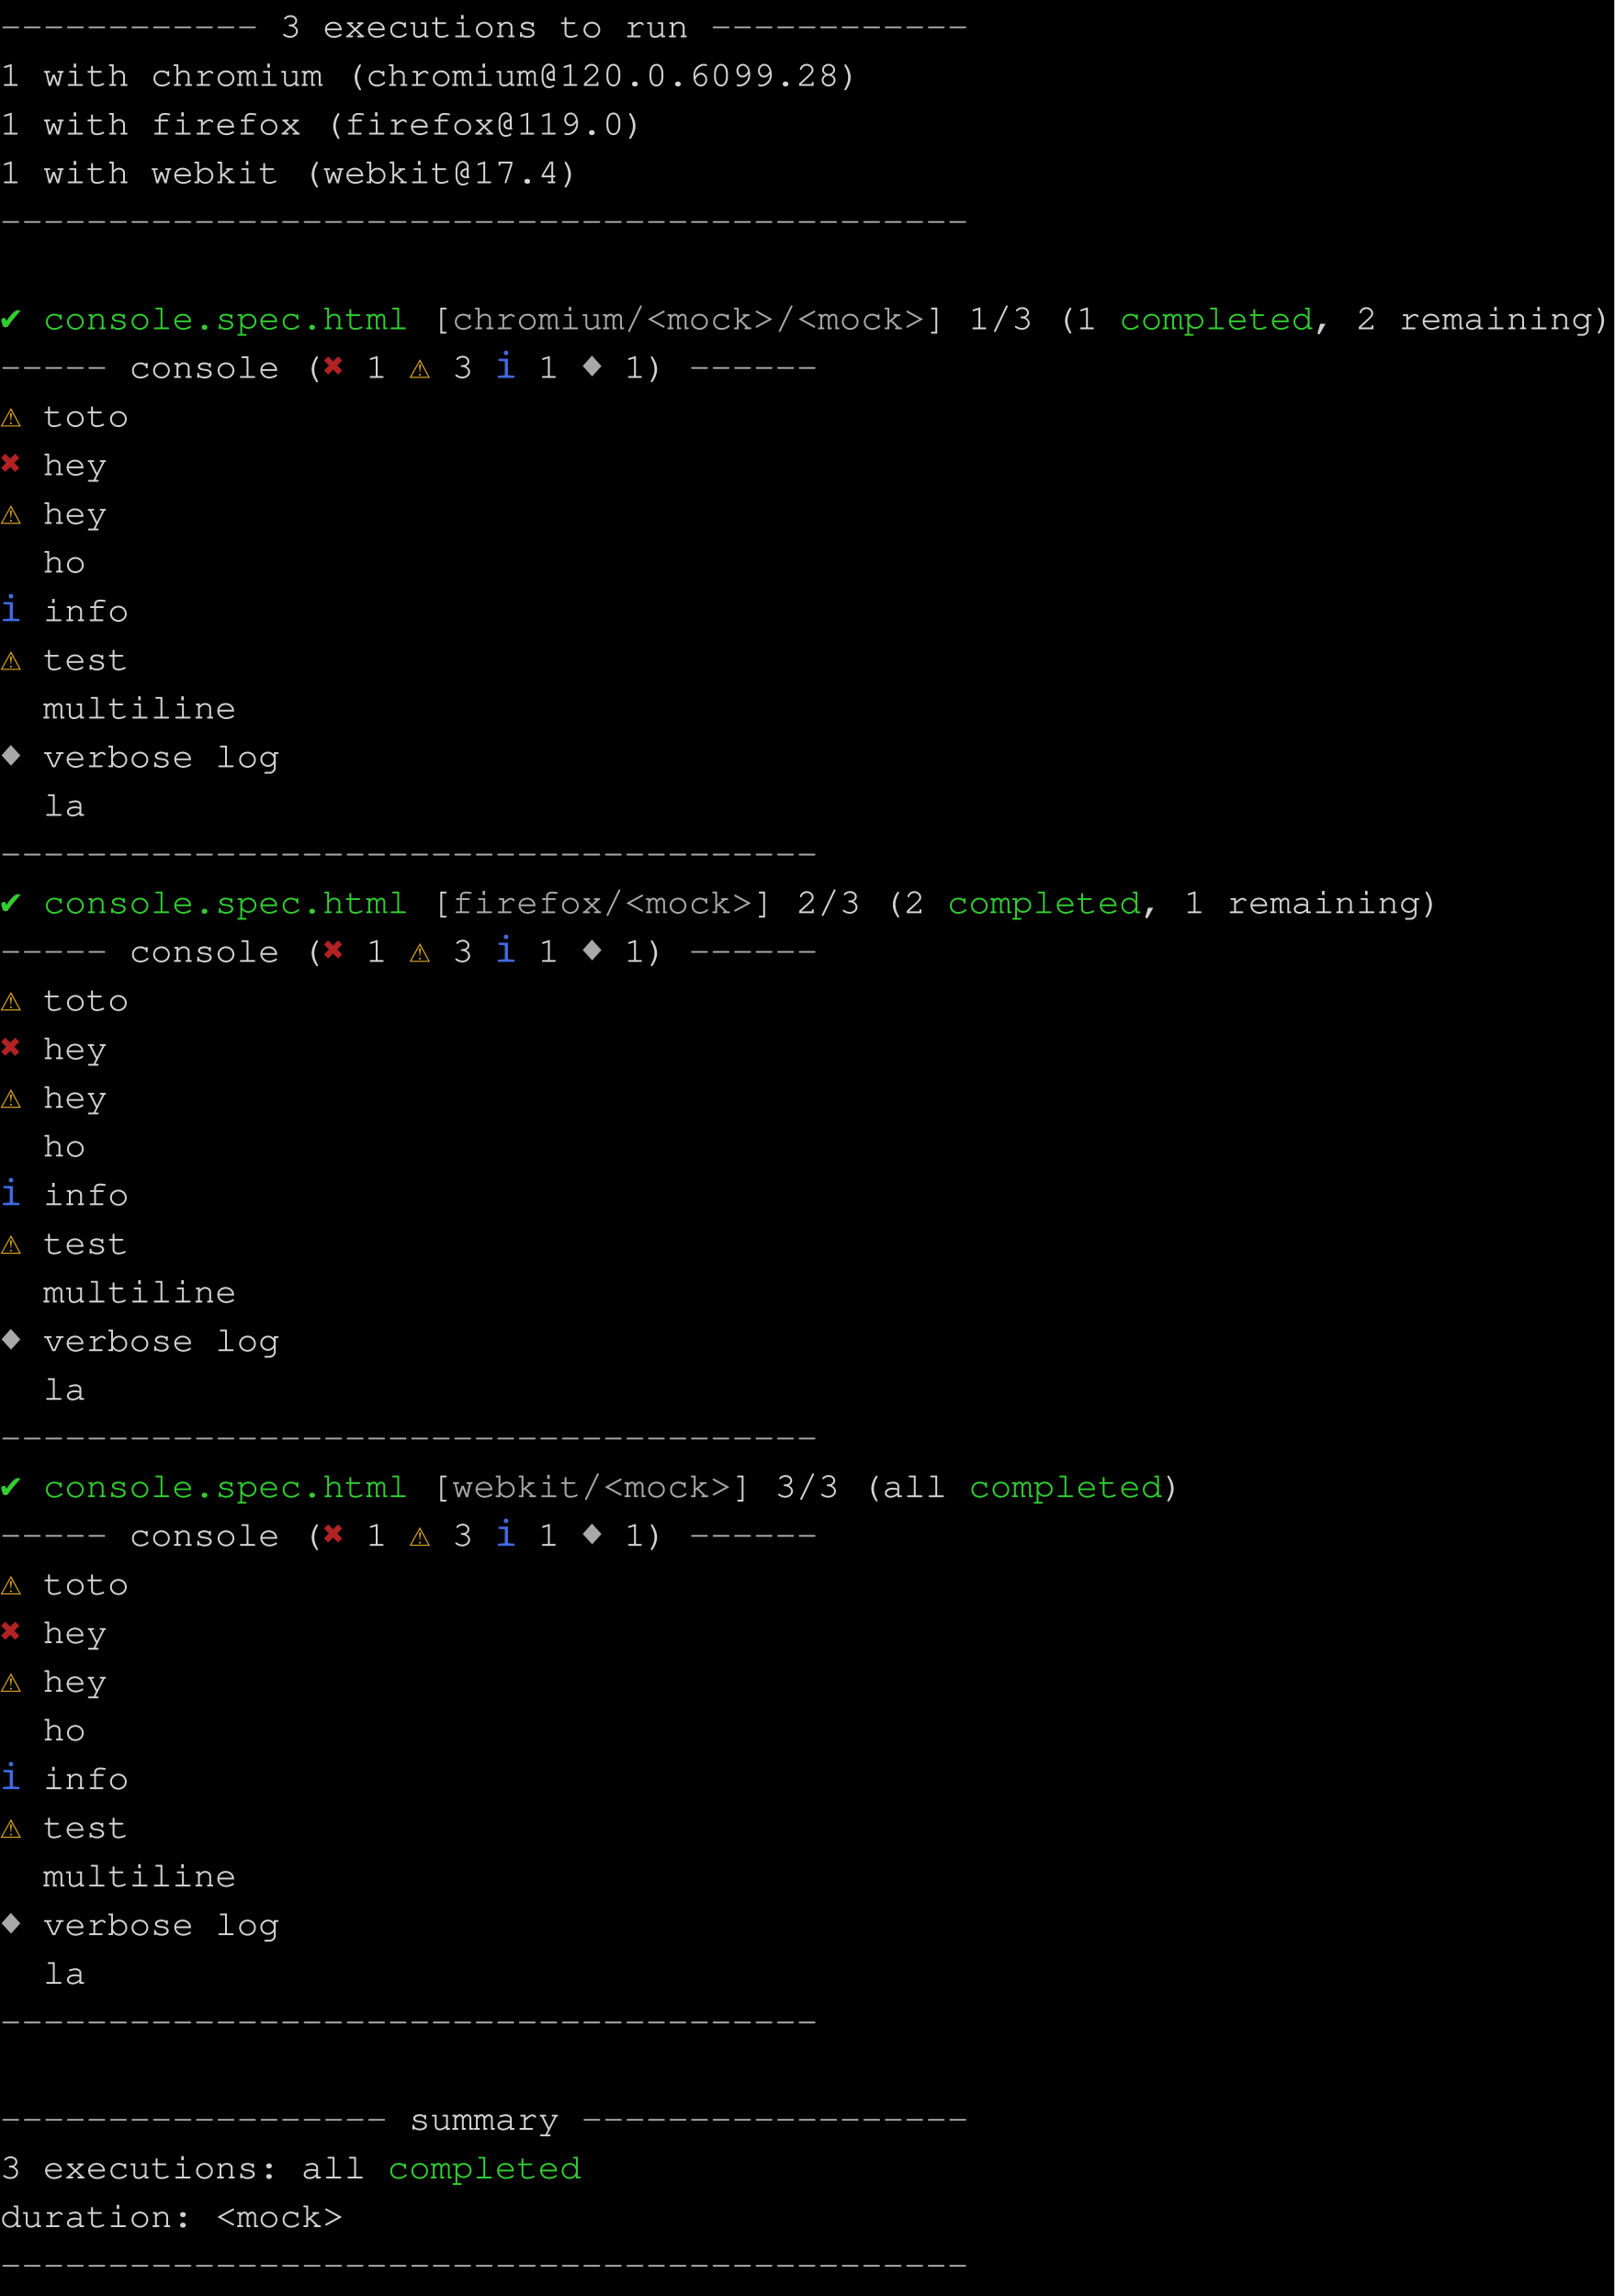
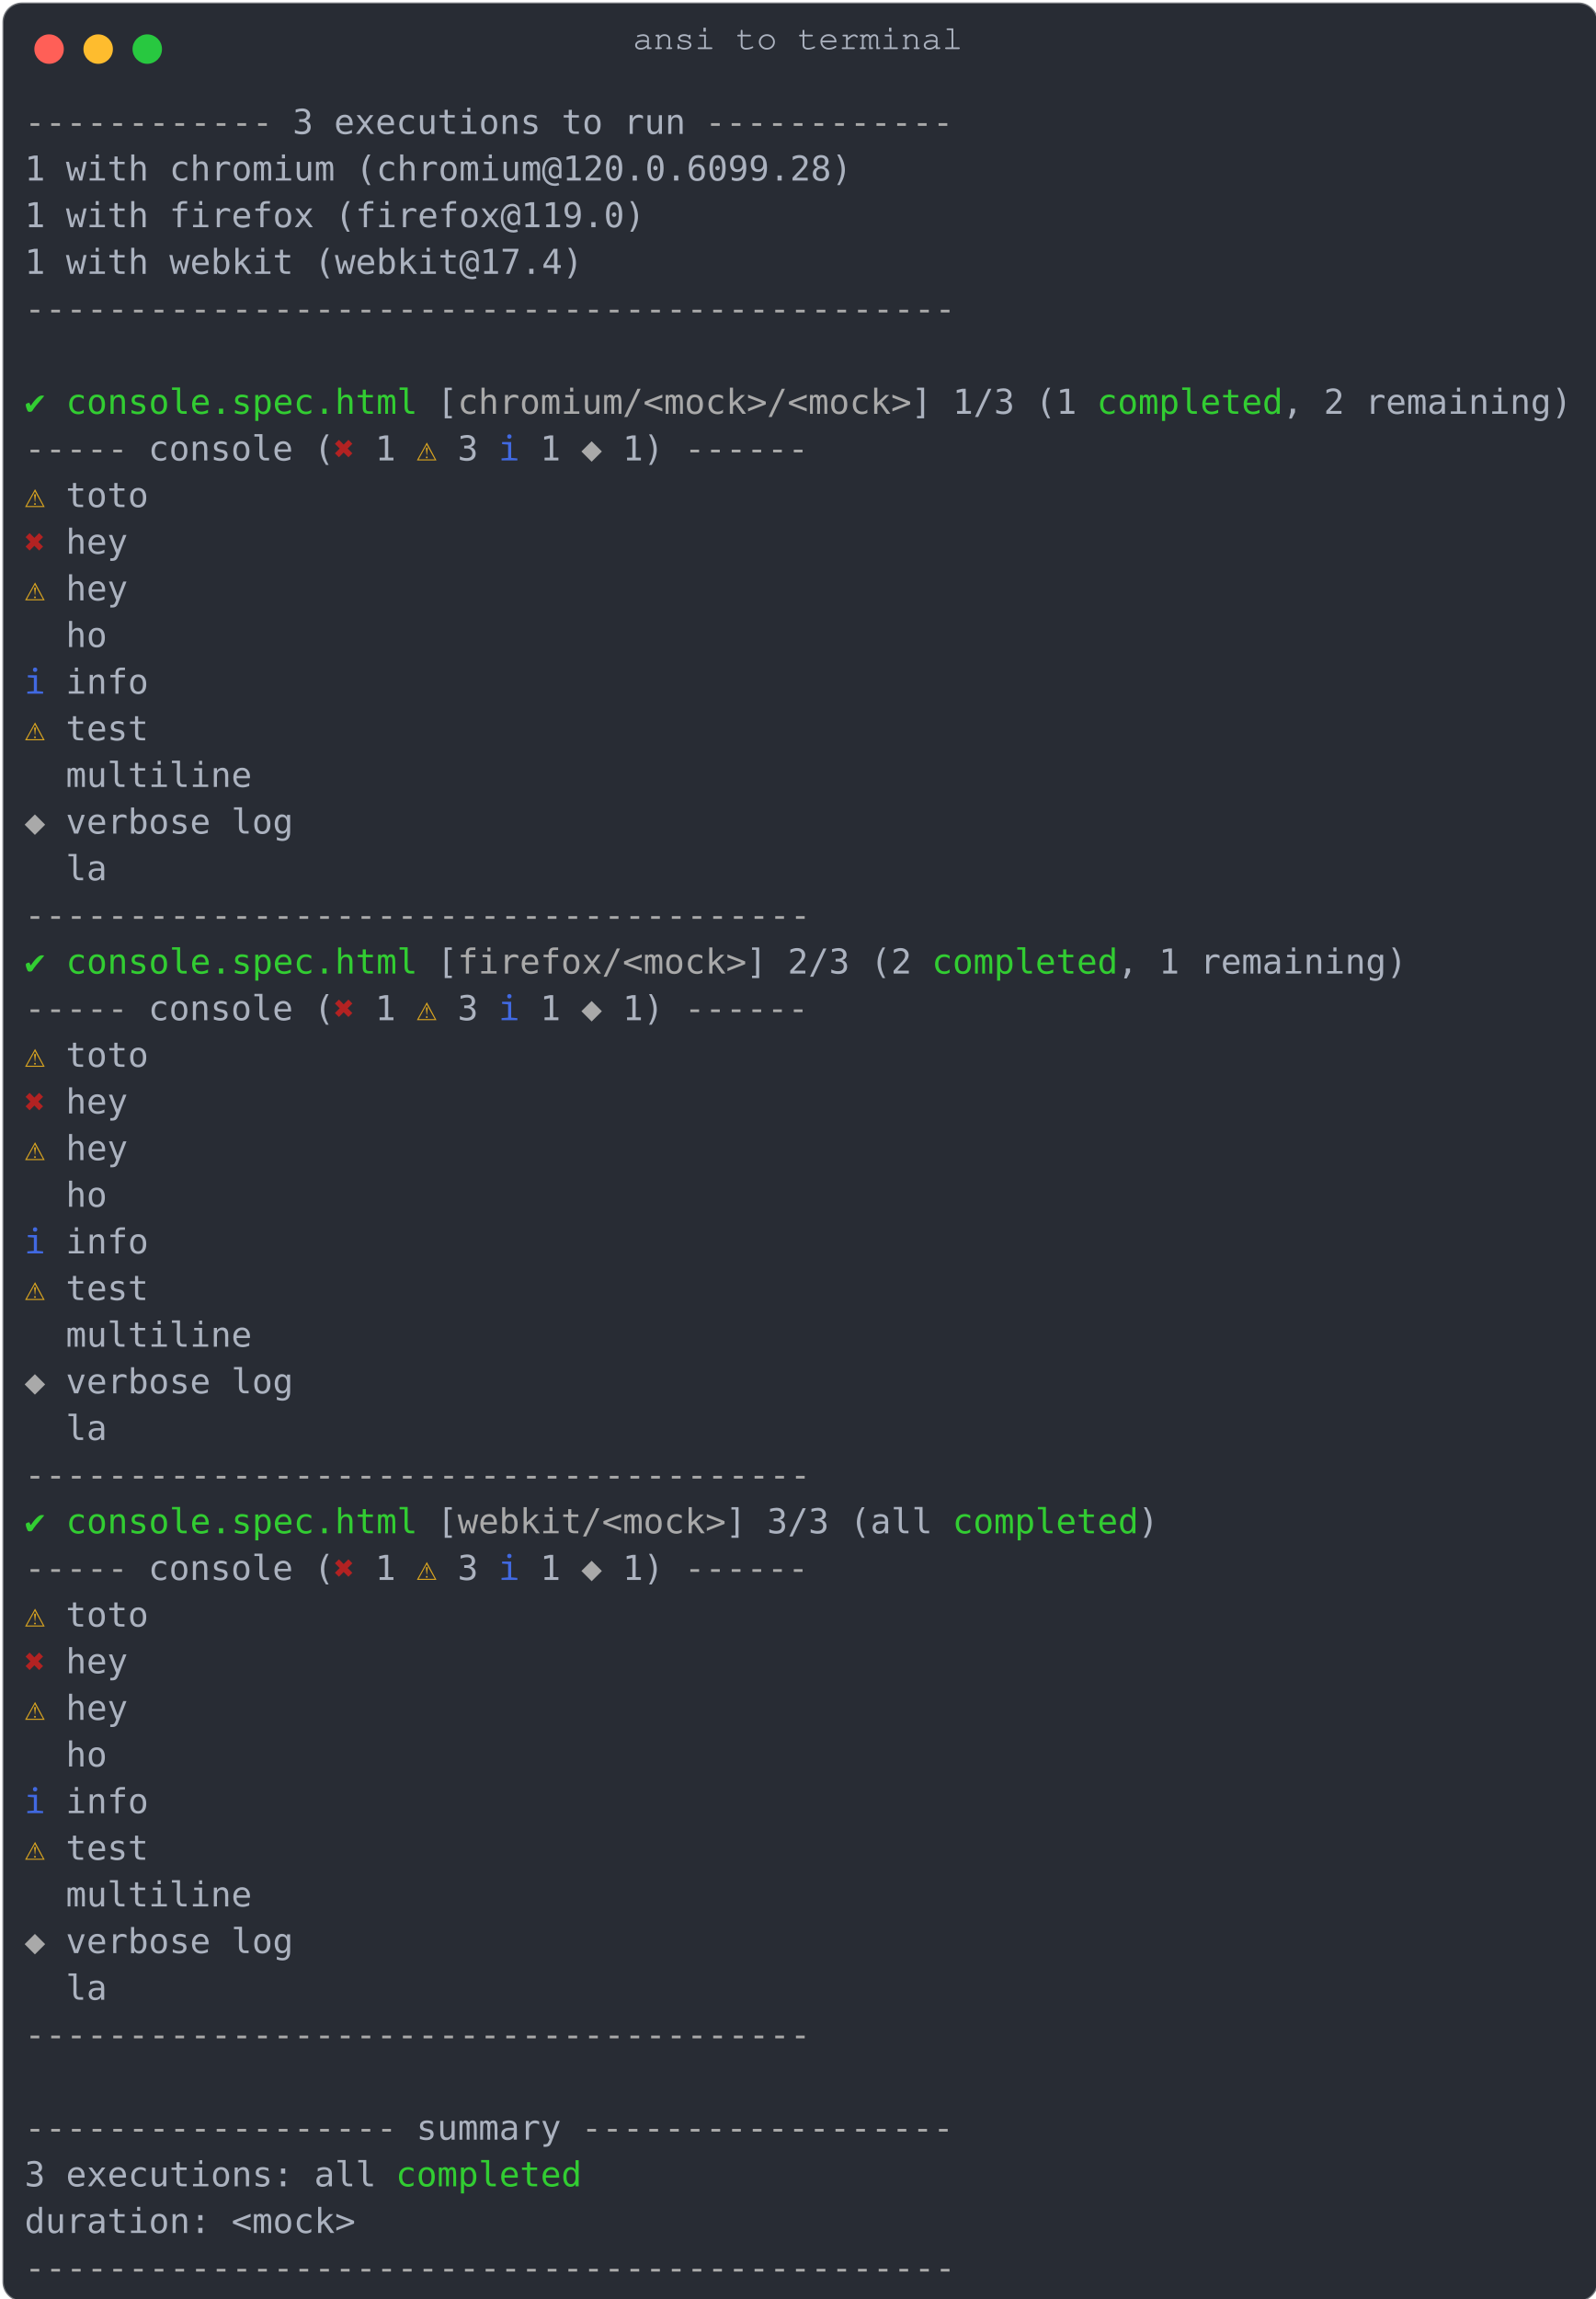
- <svg xmlns="http://www.w3.org/2000/svg" font-family="SauceCodePro Nerd Font, Source Code Pro, Courier" font-size="14" viewBox="0,0,630.1,896.45" backgroundColor="#000000">
-   <g fill="#D3D3D3">
-     <rect x="0" y="0" width="630.1" height="896.45" fill="#000000" />
-     <text x="0" y="14.55" fill="#A9A9A9">------------</text>
-     <text x="109.22" y="14.55"> 3 executions to run </text>
-     <text x="277.25" y="14.55" fill="#A9A9A9">------------</text>
-     <text x="0" y="33.55">1 with chromium (chromium@120.0.6099.28)</text>
-     <text x="0" y="52.55">1 with firefox (firefox@119.0)</text>
-     <text x="0" y="71.55">1 with webkit (webkit@17.4)</text>
-     <text x="0" y="90.55" fill="#A9A9A9">---------------------------------------------</text>
-     <text x="0" y="128.55" fill="#32CD32">✔ console.spec.html</text>
-     <text x="168.03" y="128.55"> [</text>
-     <text x="176.43" y="128.55" fill="#A9A9A9">chromium</text>
-     <text x="243.64" y="128.55" fill="#A9A9A9">/</text>
-     <text x="252.04" y="128.55" fill="#A9A9A9">&lt;mock&gt;</text>
-     <text x="302.45" y="128.55" fill="#A9A9A9">/</text>
-     <text x="310.85" y="128.55" fill="#A9A9A9">&lt;mock&gt;</text>
-     <text x="361.26" y="128.55">] 1/3 (1 </text>
-     <text x="436.87" y="128.55" fill="#32CD32">completed</text>
-     <text x="512.48" y="128.55">, 2 remaining)</text>
-     <text x="0" y="147.55" fill="#A9A9A9">-----</text>
-     <text x="50.41" y="147.55"> console (</text>
-     <text x="126.02" y="147.55" fill="#B22222">✖</text>
-     <text x="142.82" y="147.55"> 1 </text>
-     <text x="159.63" y="147.55" fill="#DAA520">⚠</text>
-     <text x="176.43" y="147.55"> 3 </text>
-     <text x="193.23" y="147.55" fill="#4169E1">ℹ</text>
-     <text x="210.03" y="147.55"> 1 </text>
-     <text x="226.84" y="147.55" fill="#A9A9A9">◆</text>
-     <text x="243.64" y="147.55"> 1) </text>
-     <text x="268.84" y="147.55" fill="#A9A9A9">------</text>
-     <text x="0" y="166.55" fill="#DAA520">⚠</text>
-     <text x="16.8" y="166.55"> toto</text>
-     <text x="0" y="185.55" fill="#B22222">✖</text>
-     <text x="16.8" y="185.55"> hey</text>
-     <text x="0" y="204.55" fill="#DAA520">⚠</text>
-     <text x="16.8" y="204.55"> hey</text>
-     <text x="16.8" y="223.55">  ho</text>
-     <text x="0" y="242.55" fill="#4169E1">ℹ</text>
-     <text x="16.8" y="242.55"> info</text>
-     <text x="0" y="261.55" fill="#DAA520">⚠</text>
-     <text x="16.8" y="261.55"> test</text>
-     <text x="16.8" y="280.55">  multiline</text>
-     <text x="0" y="299.55" fill="#A9A9A9">◆</text>
-     <text x="16.8" y="299.55"> verbose log</text>
-     <text x="16.8" y="318.55">  la</text>
-     <text x="0" y="337.55" fill="#A9A9A9">--------------------------------------</text>
-     <text x="0" y="356.55" fill="#32CD32">✔ console.spec.html</text>
-     <text x="168.03" y="356.55"> [</text>
-     <text x="176.43" y="356.55" fill="#A9A9A9">firefox</text>
-     <text x="235.24" y="356.55" fill="#A9A9A9">/</text>
-     <text x="243.64" y="356.55" fill="#A9A9A9">&lt;mock&gt;</text>
-     <text x="294.05" y="356.55">] 2/3 (2 </text>
-     <text x="369.66" y="356.55" fill="#32CD32">completed</text>
-     <text x="445.27" y="356.55">, 1 remaining)</text>
-     <text x="0" y="375.55" fill="#A9A9A9">-----</text>
-     <text x="50.41" y="375.55"> console (</text>
-     <text x="126.02" y="375.55" fill="#B22222">✖</text>
-     <text x="142.82" y="375.55"> 1 </text>
-     <text x="159.63" y="375.55" fill="#DAA520">⚠</text>
-     <text x="176.43" y="375.55"> 3 </text>
-     <text x="193.23" y="375.55" fill="#4169E1">ℹ</text>
-     <text x="210.03" y="375.55"> 1 </text>
-     <text x="226.84" y="375.55" fill="#A9A9A9">◆</text>
-     <text x="243.64" y="375.55"> 1) </text>
-     <text x="268.84" y="375.55" fill="#A9A9A9">------</text>
-     <text x="0" y="394.55" fill="#DAA520">⚠</text>
-     <text x="16.8" y="394.55"> toto</text>
-     <text x="0" y="413.55" fill="#B22222">✖</text>
-     <text x="16.8" y="413.55"> hey</text>
-     <text x="0" y="432.55" fill="#DAA520">⚠</text>
-     <text x="16.8" y="432.55"> hey</text>
-     <text x="16.8" y="451.55">  ho</text>
-     <text x="0" y="470.55" fill="#4169E1">ℹ</text>
-     <text x="16.8" y="470.55"> info</text>
-     <text x="0" y="489.55" fill="#DAA520">⚠</text>
-     <text x="16.8" y="489.55"> test</text>
-     <text x="16.8" y="508.55">  multiline</text>
-     <text x="0" y="527.55" fill="#A9A9A9">◆</text>
-     <text x="16.8" y="527.55"> verbose log</text>
-     <text x="16.8" y="546.55">  la</text>
-     <text x="0" y="565.55" fill="#A9A9A9">--------------------------------------</text>
-     <text x="0" y="584.55" fill="#32CD32">✔ console.spec.html</text>
-     <text x="168.03" y="584.55"> [</text>
-     <text x="176.43" y="584.55" fill="#A9A9A9">webkit</text>
-     <text x="226.84" y="584.55" fill="#A9A9A9">/</text>
-     <text x="235.24" y="584.55" fill="#A9A9A9">&lt;mock&gt;</text>
-     <text x="285.65" y="584.55">] 3/3 (all </text>
-     <text x="378.06" y="584.55" fill="#32CD32">completed</text>
-     <text x="453.67" y="584.55">)</text>
-     <text x="0" y="603.55" fill="#A9A9A9">-----</text>
-     <text x="50.41" y="603.55"> console (</text>
-     <text x="126.02" y="603.55" fill="#B22222">✖</text>
-     <text x="142.82" y="603.55"> 1 </text>
-     <text x="159.63" y="603.55" fill="#DAA520">⚠</text>
-     <text x="176.43" y="603.55"> 3 </text>
-     <text x="193.23" y="603.55" fill="#4169E1">ℹ</text>
-     <text x="210.03" y="603.55"> 1 </text>
-     <text x="226.84" y="603.55" fill="#A9A9A9">◆</text>
-     <text x="243.64" y="603.55"> 1) </text>
-     <text x="268.84" y="603.55" fill="#A9A9A9">------</text>
-     <text x="0" y="622.55" fill="#DAA520">⚠</text>
-     <text x="16.8" y="622.55"> toto</text>
-     <text x="0" y="641.55" fill="#B22222">✖</text>
-     <text x="16.8" y="641.55"> hey</text>
-     <text x="0" y="660.55" fill="#DAA520">⚠</text>
-     <text x="16.8" y="660.55"> hey</text>
-     <text x="16.8" y="679.55">  ho</text>
-     <text x="0" y="698.55" fill="#4169E1">ℹ</text>
-     <text x="16.8" y="698.55"> info</text>
-     <text x="0" y="717.55" fill="#DAA520">⚠</text>
-     <text x="16.8" y="717.55"> test</text>
-     <text x="16.8" y="736.55">  multiline</text>
-     <text x="0" y="755.55" fill="#A9A9A9">◆</text>
-     <text x="16.8" y="755.55"> verbose log</text>
-     <text x="16.8" y="774.55">  la</text>
-     <text x="0" y="793.55" fill="#A9A9A9">--------------------------------------</text>
-     <text x="0" y="831.55" fill="#A9A9A9">------------------</text>
-     <text x="159.63" y="831.55"> summary </text>
-     <text x="226.84" y="831.55" fill="#A9A9A9">------------------</text>
-     <text x="0" y="850.55">3 executions: all </text>
-     <text x="151.22" y="850.55" fill="#32CD32">completed</text>
-     <text x="0" y="869.55">duration: &lt;mock&gt;</text>
-     <text x="0" y="888.55" fill="#A9A9A9">---------------------------------------------</text>
+ <svg xmlns="http://www.w3.org/2000/svg" font-family="SauceCodePro Nerd Font, Source Code Pro, Courier" font-size="14" viewBox="0, 0, 650.1, 936.45" backgroundColor="#282c34">
+   <rect x="1" y="1" width="650.1" height="936.45" fill="#282c34" stroke="rgba(255,255,255,0.35)" stroke-width="1" rx="8" />
+   <g id="top_bar">
+     <g transform="translate(20,20)">
+       <circle cx="0" cy="0" r="6" fill="#ff5f57" />
+       <circle cx="20" cy="0" r="6" fill="#febc2e" />
+       <circle cx="40" cy="0" r="6" fill="#28c840" />
+     </g>
+     <text class="terminal-3560942001-title" fill="#abb2bf" text-anchor="middle" x="325.05" y="20">ansi to terminal</text>
+   </g>
+   <g id="main" fill="#abb2bf" transform="translate(0, 40)" font-family="monospace" font-variant-east-asian="full-width">
+     <text x="10" y="14.55" fill="#A9A9A9">------------</text>
+     <text x="119.22" y="14.55"> 3 executions to run </text>
+     <text x="287.25" y="14.55" fill="#A9A9A9">------------</text>
+     <text x="10" y="33.55">1 with chromium (chromium@120.0.6099.28)</text>
+     <text x="10" y="52.55">1 with firefox (firefox@119.0)</text>
+     <text x="10" y="71.55">1 with webkit (webkit@17.4)</text>
+     <text x="10" y="90.55" fill="#A9A9A9">---------------------------------------------</text>
+     <text x="10" y="128.55" fill="#32CD32">✔ console.spec.html</text>
+     <text x="178.03" y="128.55"> [</text>
+     <text x="186.43" y="128.55" fill="#A9A9A9">chromium</text>
+     <text x="253.64" y="128.55" fill="#A9A9A9">/</text>
+     <text x="262.04" y="128.55" fill="#A9A9A9">&lt;mock&gt;</text>
+     <text x="312.45" y="128.55" fill="#A9A9A9">/</text>
+     <text x="320.85" y="128.55" fill="#A9A9A9">&lt;mock&gt;</text>
+     <text x="371.26" y="128.55">] 1/3 (1 </text>
+     <text x="446.87" y="128.55" fill="#32CD32">completed</text>
+     <text x="522.48" y="128.55">, 2 remaining)</text>
+     <text x="10" y="147.55" fill="#A9A9A9">-----</text>
+     <text x="60.41" y="147.55"> console (</text>
+     <text x="136.02" y="147.55" fill="#B22222">✖</text>
+     <text x="152.82" y="147.55"> 1 </text>
+     <text x="169.63" y="147.55" fill="#DAA520">⚠</text>
+     <text x="186.43" y="147.55"> 3 </text>
+     <text x="203.23" y="147.55" fill="#4169E1">ℹ</text>
+     <text x="220.03" y="147.55"> 1 </text>
+     <text x="236.84" y="147.55" fill="#A9A9A9">◆</text>
+     <text x="253.64" y="147.55"> 1) </text>
+     <text x="278.84" y="147.55" fill="#A9A9A9">------</text>
+     <text x="10" y="166.55" fill="#DAA520">⚠</text>
+     <text x="26.8" y="166.55"> toto</text>
+     <text x="10" y="185.55" fill="#B22222">✖</text>
+     <text x="26.8" y="185.55"> hey</text>
+     <text x="10" y="204.55" fill="#DAA520">⚠</text>
+     <text x="26.8" y="204.55"> hey</text>
+     <text x="26.8" y="223.55">  ho</text>
+     <text x="10" y="242.55" fill="#4169E1">ℹ</text>
+     <text x="26.8" y="242.55"> info</text>
+     <text x="10" y="261.55" fill="#DAA520">⚠</text>
+     <text x="26.8" y="261.55"> test</text>
+     <text x="26.8" y="280.55">  multiline</text>
+     <text x="10" y="299.55" fill="#A9A9A9">◆</text>
+     <text x="26.8" y="299.55"> verbose log</text>
+     <text x="26.8" y="318.55">  la</text>
+     <text x="10" y="337.55" fill="#A9A9A9">--------------------------------------</text>
+     <text x="10" y="356.55" fill="#32CD32">✔ console.spec.html</text>
+     <text x="178.03" y="356.55"> [</text>
+     <text x="186.43" y="356.55" fill="#A9A9A9">firefox</text>
+     <text x="245.24" y="356.55" fill="#A9A9A9">/</text>
+     <text x="253.64" y="356.55" fill="#A9A9A9">&lt;mock&gt;</text>
+     <text x="304.05" y="356.55">] 2/3 (2 </text>
+     <text x="379.66" y="356.55" fill="#32CD32">completed</text>
+     <text x="455.27" y="356.55">, 1 remaining)</text>
+     <text x="10" y="375.55" fill="#A9A9A9">-----</text>
+     <text x="60.41" y="375.55"> console (</text>
+     <text x="136.02" y="375.55" fill="#B22222">✖</text>
+     <text x="152.82" y="375.55"> 1 </text>
+     <text x="169.63" y="375.55" fill="#DAA520">⚠</text>
+     <text x="186.43" y="375.55"> 3 </text>
+     <text x="203.23" y="375.55" fill="#4169E1">ℹ</text>
+     <text x="220.03" y="375.55"> 1 </text>
+     <text x="236.84" y="375.55" fill="#A9A9A9">◆</text>
+     <text x="253.64" y="375.55"> 1) </text>
+     <text x="278.84" y="375.55" fill="#A9A9A9">------</text>
+     <text x="10" y="394.55" fill="#DAA520">⚠</text>
+     <text x="26.8" y="394.55"> toto</text>
+     <text x="10" y="413.55" fill="#B22222">✖</text>
+     <text x="26.8" y="413.55"> hey</text>
+     <text x="10" y="432.55" fill="#DAA520">⚠</text>
+     <text x="26.8" y="432.55"> hey</text>
+     <text x="26.8" y="451.55">  ho</text>
+     <text x="10" y="470.55" fill="#4169E1">ℹ</text>
+     <text x="26.8" y="470.55"> info</text>
+     <text x="10" y="489.55" fill="#DAA520">⚠</text>
+     <text x="26.8" y="489.55"> test</text>
+     <text x="26.8" y="508.55">  multiline</text>
+     <text x="10" y="527.55" fill="#A9A9A9">◆</text>
+     <text x="26.8" y="527.55"> verbose log</text>
+     <text x="26.8" y="546.55">  la</text>
+     <text x="10" y="565.55" fill="#A9A9A9">--------------------------------------</text>
+     <text x="10" y="584.55" fill="#32CD32">✔ console.spec.html</text>
+     <text x="178.03" y="584.55"> [</text>
+     <text x="186.43" y="584.55" fill="#A9A9A9">webkit</text>
+     <text x="236.84" y="584.55" fill="#A9A9A9">/</text>
+     <text x="245.24" y="584.55" fill="#A9A9A9">&lt;mock&gt;</text>
+     <text x="295.65" y="584.55">] 3/3 (all </text>
+     <text x="388.06" y="584.55" fill="#32CD32">completed</text>
+     <text x="463.67" y="584.55">)</text>
+     <text x="10" y="603.55" fill="#A9A9A9">-----</text>
+     <text x="60.41" y="603.55"> console (</text>
+     <text x="136.02" y="603.55" fill="#B22222">✖</text>
+     <text x="152.82" y="603.55"> 1 </text>
+     <text x="169.63" y="603.55" fill="#DAA520">⚠</text>
+     <text x="186.43" y="603.55"> 3 </text>
+     <text x="203.23" y="603.55" fill="#4169E1">ℹ</text>
+     <text x="220.03" y="603.55"> 1 </text>
+     <text x="236.84" y="603.55" fill="#A9A9A9">◆</text>
+     <text x="253.64" y="603.55"> 1) </text>
+     <text x="278.84" y="603.55" fill="#A9A9A9">------</text>
+     <text x="10" y="622.55" fill="#DAA520">⚠</text>
+     <text x="26.8" y="622.55"> toto</text>
+     <text x="10" y="641.55" fill="#B22222">✖</text>
+     <text x="26.8" y="641.55"> hey</text>
+     <text x="10" y="660.55" fill="#DAA520">⚠</text>
+     <text x="26.8" y="660.55"> hey</text>
+     <text x="26.8" y="679.55">  ho</text>
+     <text x="10" y="698.55" fill="#4169E1">ℹ</text>
+     <text x="26.8" y="698.55"> info</text>
+     <text x="10" y="717.55" fill="#DAA520">⚠</text>
+     <text x="26.8" y="717.55"> test</text>
+     <text x="26.8" y="736.55">  multiline</text>
+     <text x="10" y="755.55" fill="#A9A9A9">◆</text>
+     <text x="26.8" y="755.55"> verbose log</text>
+     <text x="26.8" y="774.55">  la</text>
+     <text x="10" y="793.55" fill="#A9A9A9">--------------------------------------</text>
+     <text x="10" y="831.55" fill="#A9A9A9">------------------</text>
+     <text x="169.63" y="831.55"> summary </text>
+     <text x="236.84" y="831.55" fill="#A9A9A9">------------------</text>
+     <text x="10" y="850.55">3 executions: all </text>
+     <text x="161.22" y="850.55" fill="#32CD32">completed</text>
+     <text x="10" y="869.55">duration: &lt;mock&gt;</text>
+     <text x="10" y="888.55" fill="#A9A9A9">---------------------------------------------</text>
  </g>
</svg>
